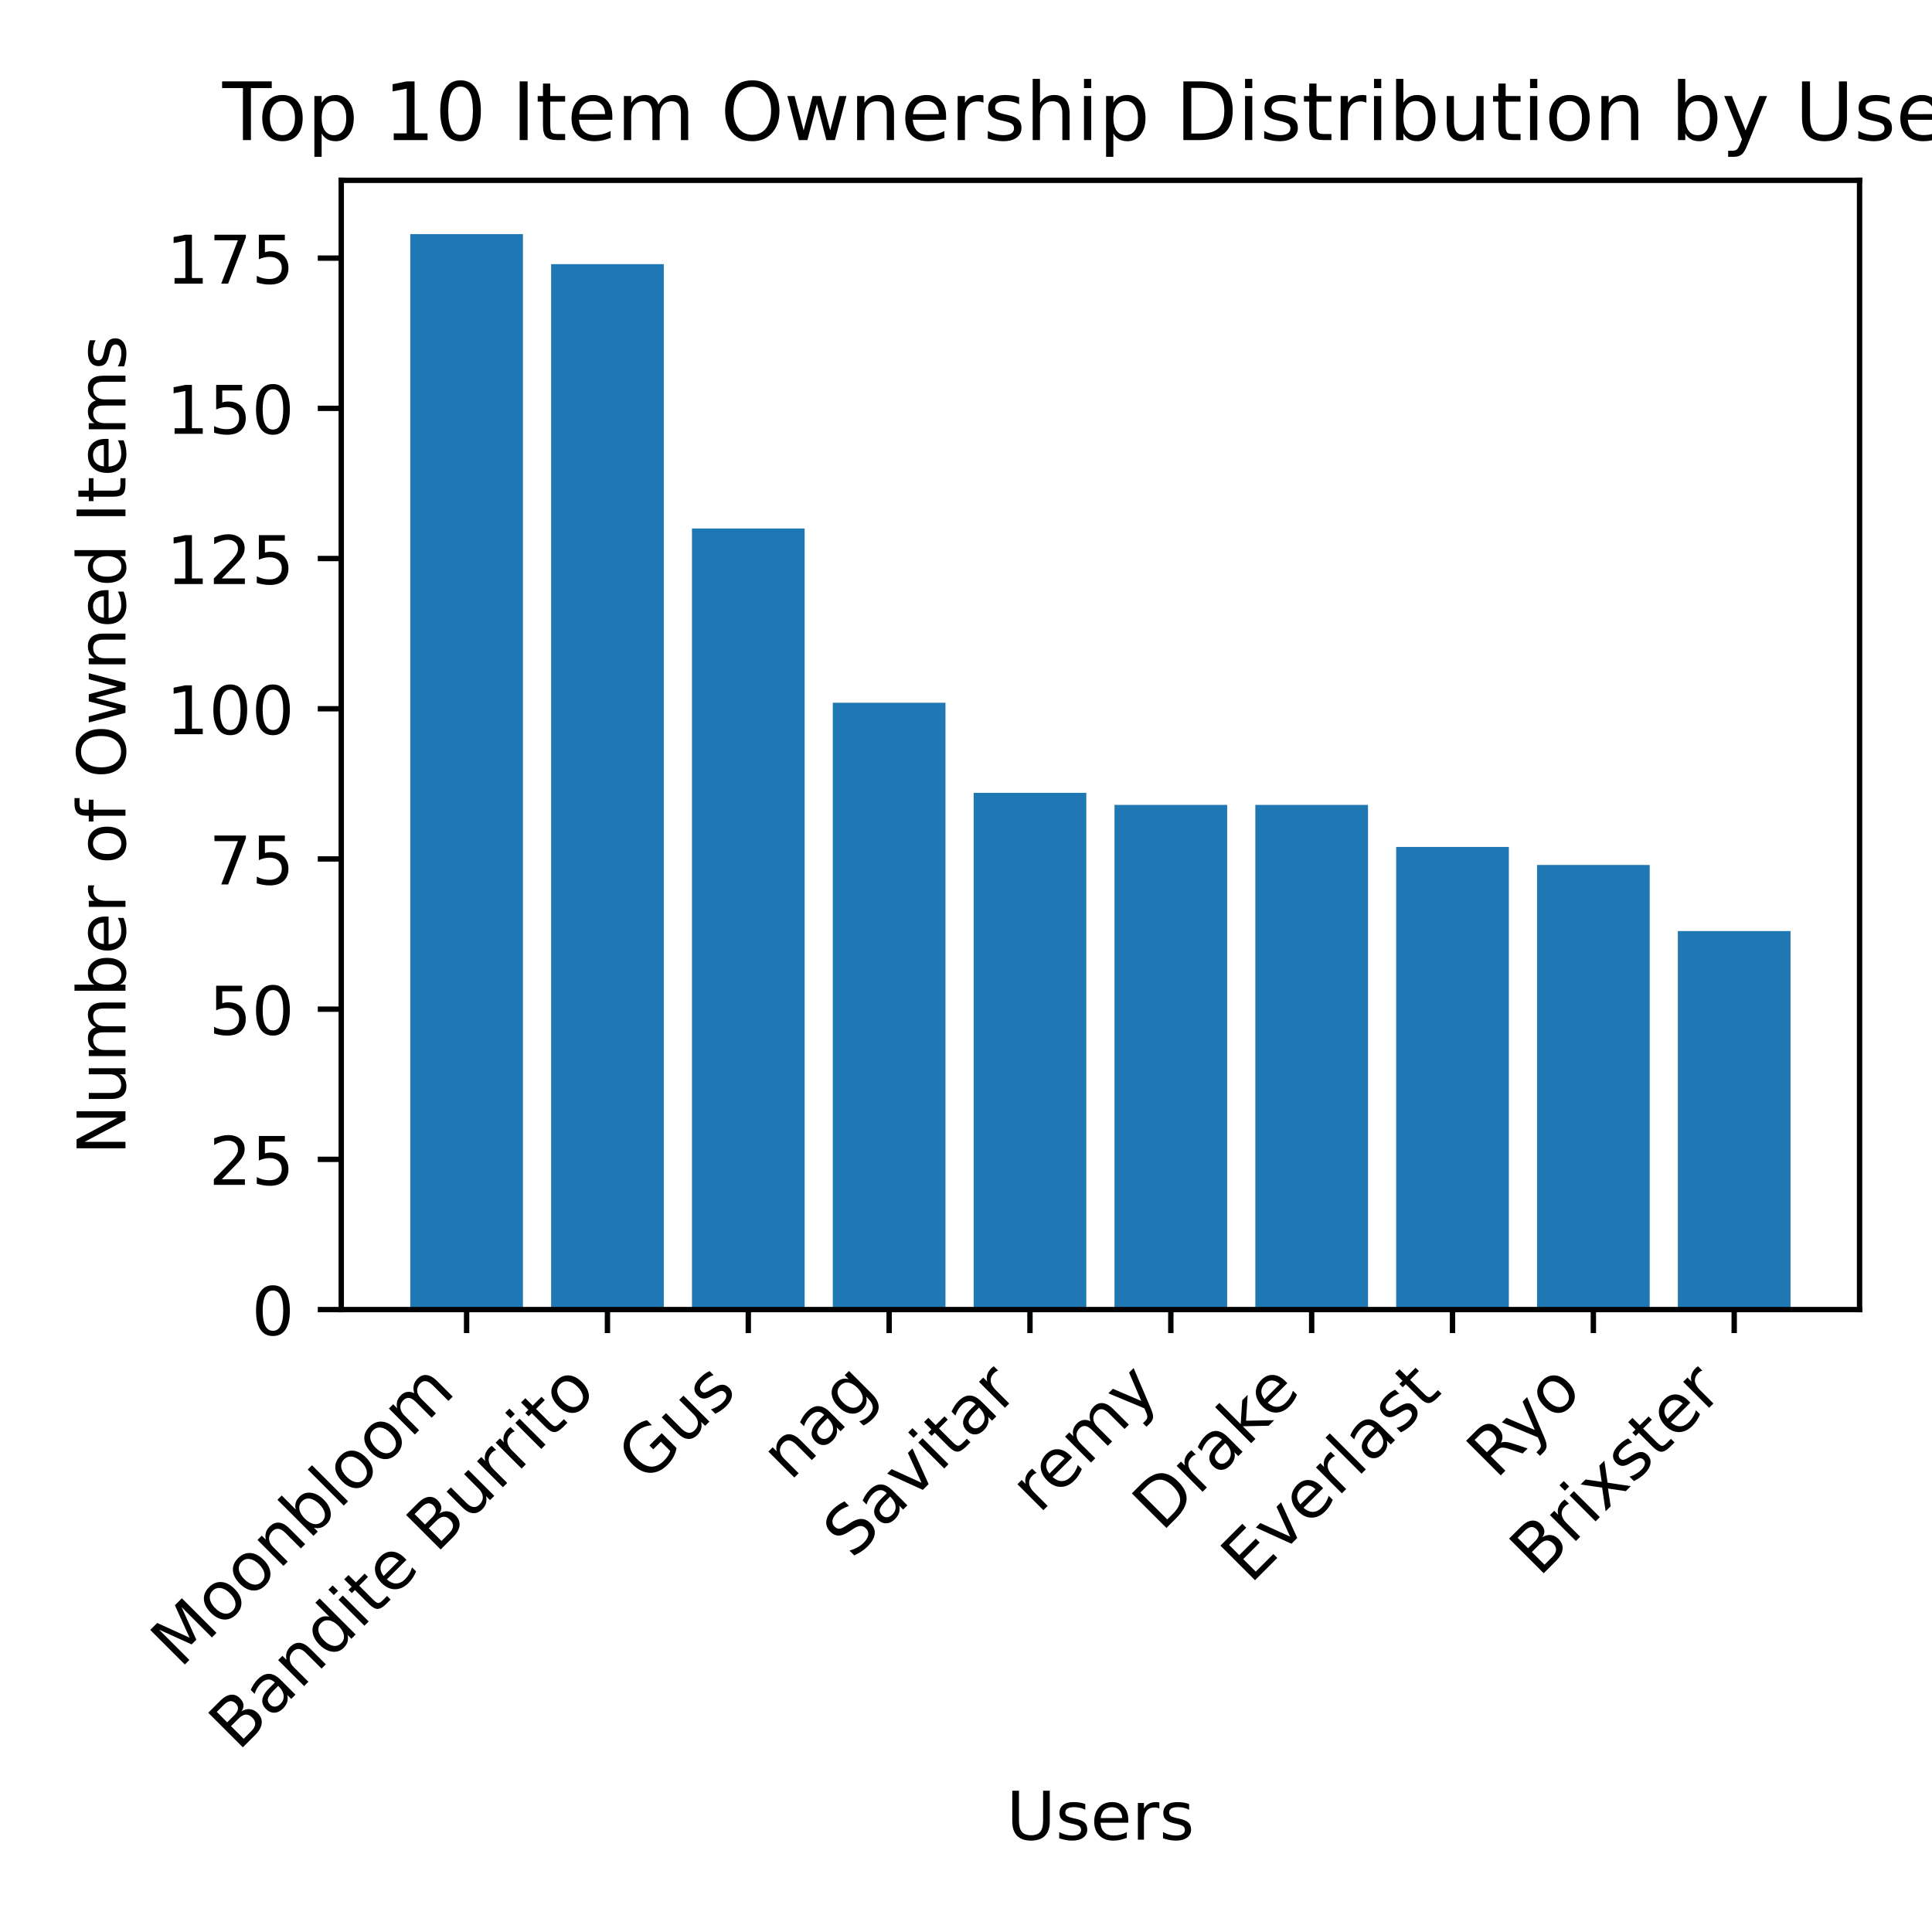
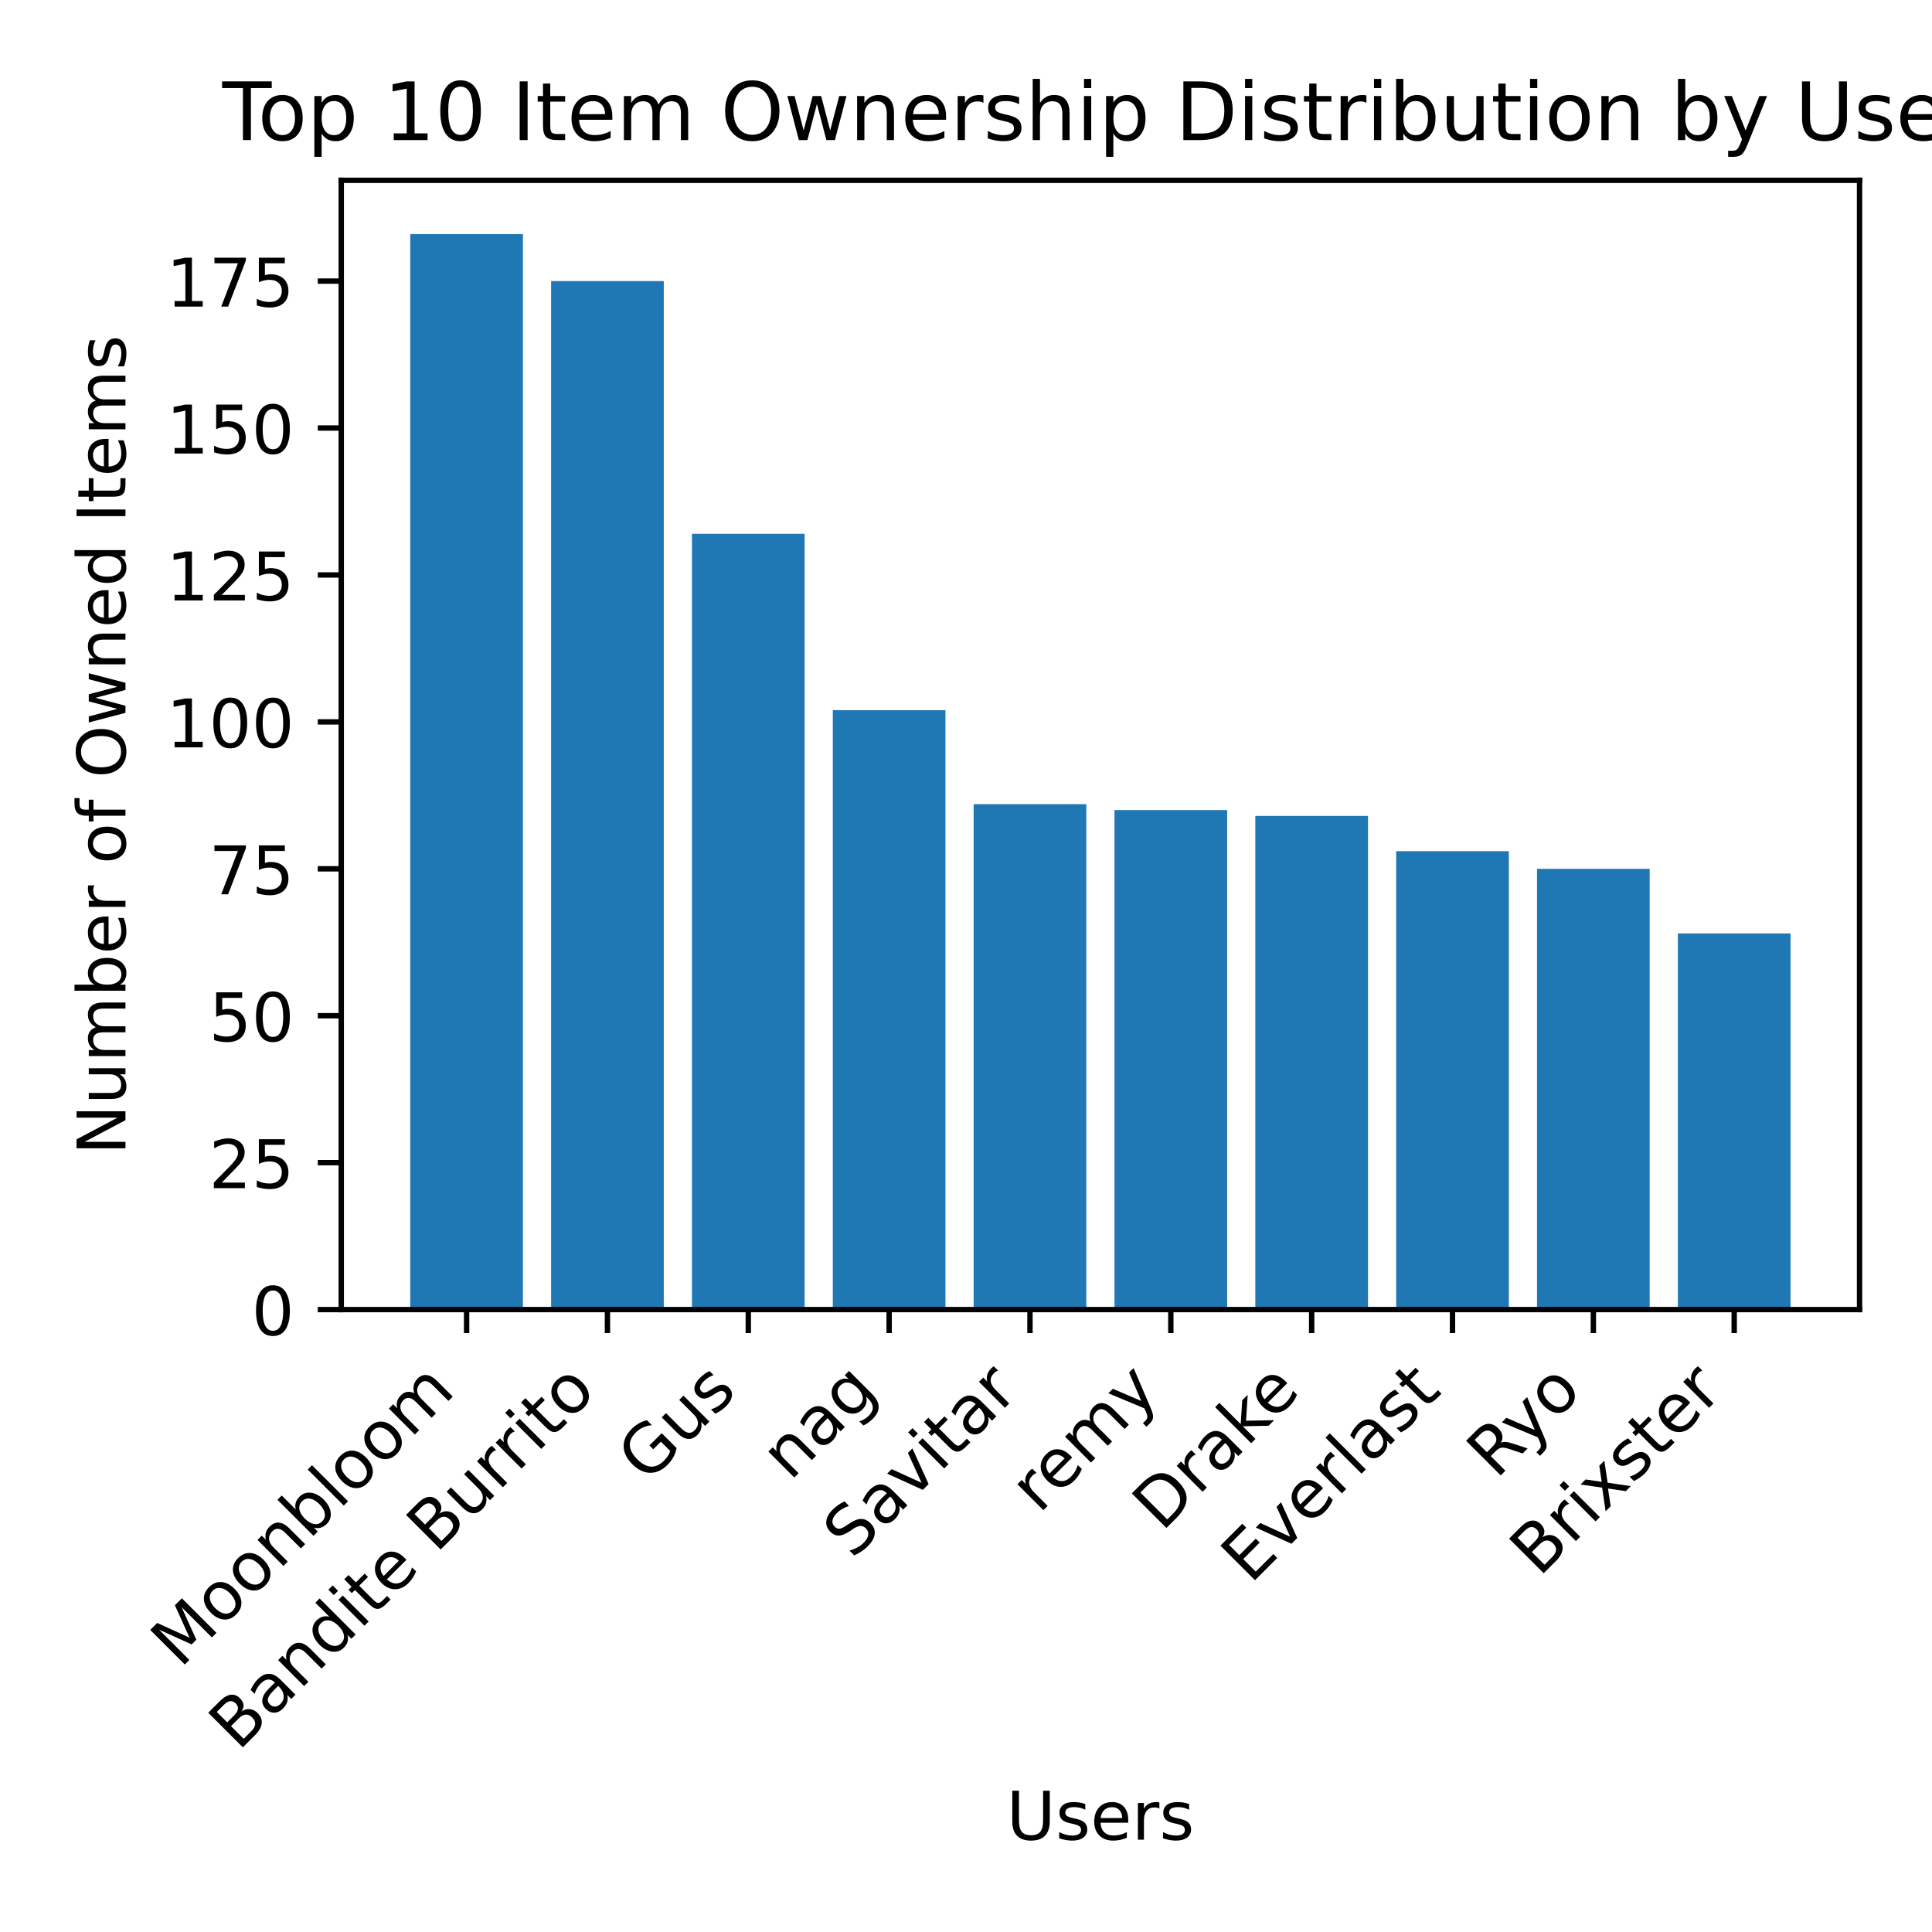
<svg xmlns="http://www.w3.org/2000/svg" xmlns:xlink="http://www.w3.org/1999/xlink" width="288pt" height="288pt" viewBox="0 0 288 288" version="1.1">
  <defs>
    <style type="text/css">*{stroke-linejoin: round; stroke-linecap: butt}</style>
  </defs>
  <g id="figure_1">
    <g id="patch_1">
      <path d="M 0 288  L 288 288  L 288 0  L 0 0  z " style="fill: #ffffff" />
    </g>
    <g id="axes_1">
      <g id="patch_2">
        <path d="M 50.87 195.217  L 277.2 195.217  L 277.2 26.88  L 50.87 26.88  z " style="fill: #ffffff" />
      </g>
      <g id="patch_3">
-         <path d="M 61.158 195.217  L 77.954 195.217  L 77.954 34.896  L 61.158 34.896  z " clip-path="url(#p0eea51f7c4)" style="fill: #1f77b4" />
+         <path d="M 61.158 195.217  L 77.954 195.217  L 77.954 34.896  L 61.158 34.896  z " clip-path="url(#p1ac9e62dc0)" style="fill: #1f77b4" />
      </g>
      <g id="patch_4">
-         <path d="M 82.153 195.217  L 98.949 195.217  L 98.949 39.374  L 82.153 39.374  z " clip-path="url(#p0eea51f7c4)" style="fill: #1f77b4" />
+         <path d="M 82.153 195.217  L 98.949 195.217  L 98.949 41.905  L 82.153 41.905  z " clip-path="url(#p1ac9e62dc0)" style="fill: #1f77b4" />
      </g>
      <g id="patch_5">
-         <path d="M 103.148 195.217  L 119.945 195.217  L 119.945 78.783  L 103.148 78.783  z " clip-path="url(#p0eea51f7c4)" style="fill: #1f77b4" />
+         <path d="M 103.148 195.217  L 119.945 195.217  L 119.945 79.576  L 103.148 79.576  z " clip-path="url(#p1ac9e62dc0)" style="fill: #1f77b4" />
      </g>
      <g id="patch_6">
-         <path d="M 124.144 195.217  L 140.94 195.217  L 140.94 104.757  L 124.144 104.757  z " clip-path="url(#p0eea51f7c4)" style="fill: #1f77b4" />
+         <path d="M 124.144 195.217  L 140.94 195.217  L 140.94 105.858  L 124.144 105.858  z " clip-path="url(#p1ac9e62dc0)" style="fill: #1f77b4" />
      </g>
      <g id="patch_7">
-         <path d="M 145.139 195.217  L 161.935 195.217  L 161.935 118.191  L 145.139 118.191  z " clip-path="url(#p0eea51f7c4)" style="fill: #1f77b4" />
+         <path d="M 145.139 195.217  L 161.935 195.217  L 161.935 119.875  L 145.139 119.875  z " clip-path="url(#p1ac9e62dc0)" style="fill: #1f77b4" />
      </g>
      <g id="patch_8">
-         <path d="M 166.135 195.217  L 182.931 195.217  L 182.931 119.983  L 166.135 119.983  z " clip-path="url(#p0eea51f7c4)" style="fill: #1f77b4" />
+         <path d="M 166.135 195.217  L 182.931 195.217  L 182.931 120.751  L 166.135 120.751  z " clip-path="url(#p1ac9e62dc0)" style="fill: #1f77b4" />
      </g>
      <g id="patch_9">
-         <path d="M 187.13 195.217  L 203.926 195.217  L 203.926 119.983  L 187.13 119.983  z " clip-path="url(#p0eea51f7c4)" style="fill: #1f77b4" />
+         <path d="M 187.13 195.217  L 203.926 195.217  L 203.926 121.627  L 187.13 121.627  z " clip-path="url(#p1ac9e62dc0)" style="fill: #1f77b4" />
      </g>
      <g id="patch_10">
-         <path d="M 208.125 195.217  L 224.922 195.217  L 224.922 126.252  L 208.125 126.252  z " clip-path="url(#p0eea51f7c4)" style="fill: #1f77b4" />
+         <path d="M 208.125 195.217  L 224.922 195.217  L 224.922 126.883  L 208.125 126.883  z " clip-path="url(#p1ac9e62dc0)" style="fill: #1f77b4" />
      </g>
      <g id="patch_11">
-         <path d="M 229.121 195.217  L 245.917 195.217  L 245.917 128.939  L 229.121 128.939  z " clip-path="url(#p0eea51f7c4)" style="fill: #1f77b4" />
+         <path d="M 229.121 195.217  L 245.917 195.217  L 245.917 129.512  L 229.121 129.512  z " clip-path="url(#p1ac9e62dc0)" style="fill: #1f77b4" />
      </g>
      <g id="patch_12">
-         <path d="M 250.116 195.217  L 266.912 195.217  L 266.912 138.791  L 250.116 138.791  z " clip-path="url(#p0eea51f7c4)" style="fill: #1f77b4" />
+         <path d="M 250.116 195.217  L 266.912 195.217  L 266.912 139.148  L 250.116 139.148  z " clip-path="url(#p1ac9e62dc0)" style="fill: #1f77b4" />
      </g>
      <g id="matplotlib.axis_1">
        <g id="xtick_1">
          <g id="line2d_1">
            <defs>
-               <path id="md37a7c2762" d="M 0 0  L 0 3.5  " style="stroke: #000000; stroke-width: 0.8" />
+               <path id="mde5d145811" d="M 0 0  L 0 3.5  " style="stroke: #000000; stroke-width: 0.8" />
            </defs>
            <g>
-               <use xlink:href="#md37a7c2762" x="69.556" y="195.217" style="stroke: #000000; stroke-width: 0.8" />
+               <use xlink:href="#mde5d145811" x="69.556" y="195.217" style="stroke: #000000; stroke-width: 0.8" />
            </g>
          </g>
          <g id="text_1">
            <g transform="translate(26.85546 248.8196) rotate(-45) scale(0.1 -0.1)">
              <defs>
                <path id="DejaVuSans-4d" d="M 628 4666  L 1569 4666  L 2759 1491  L 3956 4666  L 4897 4666  L 4897 0  L 4281 0  L 4281 4097  L 3078 897  L 2444 897  L 1241 4097  L 1241 0  L 628 0  L 628 4666  z " transform="scale(0.015625)" />
                <path id="DejaVuSans-6f" d="M 1959 3097  Q 1497 3097 1228 2736  Q 959 2375 959 1747  Q 959 1119 1226 758  Q 1494 397 1959 397  Q 2419 397 2687 759  Q 2956 1122 2956 1747  Q 2956 2369 2687 2733  Q 2419 3097 1959 3097  z M 1959 3584  Q 2709 3584 3137 3096  Q 3566 2609 3566 1747  Q 3566 888 3137 398  Q 2709 -91 1959 -91  Q 1206 -91 779 398  Q 353 888 353 1747  Q 353 2609 779 3096  Q 1206 3584 1959 3584  z " transform="scale(0.015625)" />
                <path id="DejaVuSans-6e" d="M 3513 2113  L 3513 0  L 2938 0  L 2938 2094  Q 2938 2591 2744 2837  Q 2550 3084 2163 3084  Q 1697 3084 1428 2787  Q 1159 2491 1159 1978  L 1159 0  L 581 0  L 581 3500  L 1159 3500  L 1159 2956  Q 1366 3272 1645 3428  Q 1925 3584 2291 3584  Q 2894 3584 3203 3211  Q 3513 2838 3513 2113  z " transform="scale(0.015625)" />
                <path id="DejaVuSans-62" d="M 3116 1747  Q 3116 2381 2855 2742  Q 2594 3103 2138 3103  Q 1681 3103 1420 2742  Q 1159 2381 1159 1747  Q 1159 1113 1420 752  Q 1681 391 2138 391  Q 2594 391 2855 752  Q 3116 1113 3116 1747  z M 1159 2969  Q 1341 3281 1617 3432  Q 1894 3584 2278 3584  Q 2916 3584 3314 3078  Q 3713 2572 3713 1747  Q 3713 922 3314 415  Q 2916 -91 2278 -91  Q 1894 -91 1617 61  Q 1341 213 1159 525  L 1159 0  L 581 0  L 581 4863  L 1159 4863  L 1159 2969  z " transform="scale(0.015625)" />
                <path id="DejaVuSans-6c" d="M 603 4863  L 1178 4863  L 1178 0  L 603 0  L 603 4863  z " transform="scale(0.015625)" />
                <path id="DejaVuSans-6d" d="M 3328 2828  Q 3544 3216 3844 3400  Q 4144 3584 4550 3584  Q 5097 3584 5394 3201  Q 5691 2819 5691 2113  L 5691 0  L 5113 0  L 5113 2094  Q 5113 2597 4934 2840  Q 4756 3084 4391 3084  Q 3944 3084 3684 2787  Q 3425 2491 3425 1978  L 3425 0  L 2847 0  L 2847 2094  Q 2847 2600 2669 2842  Q 2491 3084 2119 3084  Q 1678 3084 1418 2786  Q 1159 2488 1159 1978  L 1159 0  L 581 0  L 581 3500  L 1159 3500  L 1159 2956  Q 1356 3278 1631 3431  Q 1906 3584 2284 3584  Q 2666 3584 2933 3390  Q 3200 3197 3328 2828  z " transform="scale(0.015625)" />
              </defs>
              <use xlink:href="#DejaVuSans-4d" />
              <use xlink:href="#DejaVuSans-6f" x="86.279" />
              <use xlink:href="#DejaVuSans-6f" x="147.461" />
              <use xlink:href="#DejaVuSans-6e" x="208.643" />
              <use xlink:href="#DejaVuSans-62" x="272.021" />
              <use xlink:href="#DejaVuSans-6c" x="335.498" />
              <use xlink:href="#DejaVuSans-6f" x="363.281" />
              <use xlink:href="#DejaVuSans-6f" x="424.463" />
              <use xlink:href="#DejaVuSans-6d" x="485.645" />
            </g>
          </g>
        </g>
        <g id="xtick_2">
          <g id="line2d_2">
            <g>
-               <use xlink:href="#md37a7c2762" x="90.551" y="195.217" style="stroke: #000000; stroke-width: 0.8" />
+               <use xlink:href="#mde5d145811" x="90.551" y="195.217" style="stroke: #000000; stroke-width: 0.8" />
            </g>
          </g>
          <g id="text_2">
            <g transform="translate(35.50518 261.1653) rotate(-45) scale(0.1 -0.1)">
              <defs>
                <path id="DejaVuSans-42" d="M 1259 2228  L 1259 519  L 2272 519  Q 2781 519 3026 730  Q 3272 941 3272 1375  Q 3272 1813 3026 2020  Q 2781 2228 2272 2228  L 1259 2228  z M 1259 4147  L 1259 2741  L 2194 2741  Q 2656 2741 2882 2914  Q 3109 3088 3109 3444  Q 3109 3797 2882 3972  Q 2656 4147 2194 4147  L 1259 4147  z M 628 4666  L 2241 4666  Q 2963 4666 3353 4366  Q 3744 4066 3744 3513  Q 3744 3084 3544 2831  Q 3344 2578 2956 2516  Q 3422 2416 3680 2098  Q 3938 1781 3938 1306  Q 3938 681 3513 340  Q 3088 0 2303 0  L 628 0  L 628 4666  z " transform="scale(0.015625)" />
                <path id="DejaVuSans-61" d="M 2194 1759  Q 1497 1759 1228 1600  Q 959 1441 959 1056  Q 959 750 1161 570  Q 1363 391 1709 391  Q 2188 391 2477 730  Q 2766 1069 2766 1631  L 2766 1759  L 2194 1759  z M 3341 1997  L 3341 0  L 2766 0  L 2766 531  Q 2569 213 2275 61  Q 1981 -91 1556 -91  Q 1019 -91 701 211  Q 384 513 384 1019  Q 384 1609 779 1909  Q 1175 2209 1959 2209  L 2766 2209  L 2766 2266  Q 2766 2663 2505 2880  Q 2244 3097 1772 3097  Q 1472 3097 1187 3025  Q 903 2953 641 2809  L 641 3341  Q 956 3463 1253 3523  Q 1550 3584 1831 3584  Q 2591 3584 2966 3190  Q 3341 2797 3341 1997  z " transform="scale(0.015625)" />
                <path id="DejaVuSans-64" d="M 2906 2969  L 2906 4863  L 3481 4863  L 3481 0  L 2906 0  L 2906 525  Q 2725 213 2448 61  Q 2172 -91 1784 -91  Q 1150 -91 751 415  Q 353 922 353 1747  Q 353 2572 751 3078  Q 1150 3584 1784 3584  Q 2172 3584 2448 3432  Q 2725 3281 2906 2969  z M 947 1747  Q 947 1113 1208 752  Q 1469 391 1925 391  Q 2381 391 2643 752  Q 2906 1113 2906 1747  Q 2906 2381 2643 2742  Q 2381 3103 1925 3103  Q 1469 3103 1208 2742  Q 947 2381 947 1747  z " transform="scale(0.015625)" />
                <path id="DejaVuSans-69" d="M 603 3500  L 1178 3500  L 1178 0  L 603 0  L 603 3500  z M 603 4863  L 1178 4863  L 1178 4134  L 603 4134  L 603 4863  z " transform="scale(0.015625)" />
                <path id="DejaVuSans-74" d="M 1172 4494  L 1172 3500  L 2356 3500  L 2356 3053  L 1172 3053  L 1172 1153  Q 1172 725 1289 603  Q 1406 481 1766 481  L 2356 481  L 2356 0  L 1766 0  Q 1100 0 847 248  Q 594 497 594 1153  L 594 3053  L 172 3053  L 172 3500  L 594 3500  L 594 4494  L 1172 4494  z " transform="scale(0.015625)" />
                <path id="DejaVuSans-65" d="M 3597 1894  L 3597 1613  L 953 1613  Q 991 1019 1311 708  Q 1631 397 2203 397  Q 2534 397 2845 478  Q 3156 559 3463 722  L 3463 178  Q 3153 47 2828 -22  Q 2503 -91 2169 -91  Q 1331 -91 842 396  Q 353 884 353 1716  Q 353 2575 817 3079  Q 1281 3584 2069 3584  Q 2775 3584 3186 3129  Q 3597 2675 3597 1894  z M 3022 2063  Q 3016 2534 2758 2815  Q 2500 3097 2075 3097  Q 1594 3097 1305 2825  Q 1016 2553 972 2059  L 3022 2063  z " transform="scale(0.015625)" />
                <path id="DejaVuSans-20" transform="scale(0.015625)" />
                <path id="DejaVuSans-75" d="M 544 1381  L 544 3500  L 1119 3500  L 1119 1403  Q 1119 906 1312 657  Q 1506 409 1894 409  Q 2359 409 2629 706  Q 2900 1003 2900 1516  L 2900 3500  L 3475 3500  L 3475 0  L 2900 0  L 2900 538  Q 2691 219 2414 64  Q 2138 -91 1772 -91  Q 1169 -91 856 284  Q 544 659 544 1381  z M 1991 3584  L 1991 3584  z " transform="scale(0.015625)" />
                <path id="DejaVuSans-72" d="M 2631 2963  Q 2534 3019 2420 3045  Q 2306 3072 2169 3072  Q 1681 3072 1420 2755  Q 1159 2438 1159 1844  L 1159 0  L 581 0  L 581 3500  L 1159 3500  L 1159 2956  Q 1341 3275 1631 3429  Q 1922 3584 2338 3584  Q 2397 3584 2469 3576  Q 2541 3569 2628 3553  L 2631 2963  z " transform="scale(0.015625)" />
              </defs>
              <use xlink:href="#DejaVuSans-42" />
              <use xlink:href="#DejaVuSans-61" x="68.604" />
              <use xlink:href="#DejaVuSans-6e" x="129.883" />
              <use xlink:href="#DejaVuSans-64" x="193.262" />
              <use xlink:href="#DejaVuSans-69" x="256.738" />
              <use xlink:href="#DejaVuSans-74" x="284.521" />
              <use xlink:href="#DejaVuSans-65" x="323.73" />
              <use xlink:href="#DejaVuSans-20" x="385.254" />
              <use xlink:href="#DejaVuSans-42" x="417.041" />
              <use xlink:href="#DejaVuSans-75" x="485.645" />
              <use xlink:href="#DejaVuSans-72" x="549.023" />
              <use xlink:href="#DejaVuSans-72" x="588.387" />
              <use xlink:href="#DejaVuSans-69" x="629.5" />
              <use xlink:href="#DejaVuSans-74" x="657.283" />
              <use xlink:href="#DejaVuSans-6f" x="696.492" />
            </g>
          </g>
        </g>
        <g id="xtick_3">
          <g id="line2d_3">
            <g>
-               <use xlink:href="#md37a7c2762" x="111.547" y="195.217" style="stroke: #000000; stroke-width: 0.8" />
+               <use xlink:href="#mde5d145811" x="111.547" y="195.217" style="stroke: #000000; stroke-width: 0.8" />
            </g>
          </g>
          <g id="text_3">
            <g transform="translate(96.43219 221.2336) rotate(-45) scale(0.1 -0.1)">
              <defs>
                <path id="DejaVuSans-47" d="M 3809 666  L 3809 1919  L 2778 1919  L 2778 2438  L 4434 2438  L 4434 434  Q 4069 175 3628 42  Q 3188 -91 2688 -91  Q 1594 -91 976 548  Q 359 1188 359 2328  Q 359 3472 976 4111  Q 1594 4750 2688 4750  Q 3144 4750 3555 4637  Q 3966 4525 4313 4306  L 4313 3634  Q 3963 3931 3569 4081  Q 3175 4231 2741 4231  Q 1884 4231 1454 3753  Q 1025 3275 1025 2328  Q 1025 1384 1454 906  Q 1884 428 2741 428  Q 3075 428 3337 486  Q 3600 544 3809 666  z " transform="scale(0.015625)" />
                <path id="DejaVuSans-73" d="M 2834 3397  L 2834 2853  Q 2591 2978 2328 3040  Q 2066 3103 1784 3103  Q 1356 3103 1142 2972  Q 928 2841 928 2578  Q 928 2378 1081 2264  Q 1234 2150 1697 2047  L 1894 2003  Q 2506 1872 2764 1633  Q 3022 1394 3022 966  Q 3022 478 2636 193  Q 2250 -91 1575 -91  Q 1294 -91 989 -36  Q 684 19 347 128  L 347 722  Q 666 556 975 473  Q 1284 391 1588 391  Q 1994 391 2212 530  Q 2431 669 2431 922  Q 2431 1156 2273 1281  Q 2116 1406 1581 1522  L 1381 1569  Q 847 1681 609 1914  Q 372 2147 372 2553  Q 372 3047 722 3315  Q 1072 3584 1716 3584  Q 2034 3584 2315 3537  Q 2597 3491 2834 3397  z " transform="scale(0.015625)" />
              </defs>
              <use xlink:href="#DejaVuSans-47" />
              <use xlink:href="#DejaVuSans-75" x="77.49" />
              <use xlink:href="#DejaVuSans-73" x="140.869" />
            </g>
          </g>
        </g>
        <g id="xtick_4">
          <g id="line2d_4">
            <g>
-               <use xlink:href="#md37a7c2762" x="132.542" y="195.217" style="stroke: #000000; stroke-width: 0.8" />
+               <use xlink:href="#mde5d145811" x="132.542" y="195.217" style="stroke: #000000; stroke-width: 0.8" />
            </g>
          </g>
          <g id="text_4">
            <g transform="translate(117.7678 220.8934) rotate(-45) scale(0.1 -0.1)">
              <defs>
                <path id="DejaVuSans-67" d="M 2906 1791  Q 2906 2416 2648 2759  Q 2391 3103 1925 3103  Q 1463 3103 1205 2759  Q 947 2416 947 1791  Q 947 1169 1205 825  Q 1463 481 1925 481  Q 2391 481 2648 825  Q 2906 1169 2906 1791  z M 3481 434  Q 3481 -459 3084 -895  Q 2688 -1331 1869 -1331  Q 1566 -1331 1297 -1286  Q 1028 -1241 775 -1147  L 775 -588  Q 1028 -725 1275 -790  Q 1522 -856 1778 -856  Q 2344 -856 2625 -561  Q 2906 -266 2906 331  L 2906 616  Q 2728 306 2450 153  Q 2172 0 1784 0  Q 1141 0 747 490  Q 353 981 353 1791  Q 353 2603 747 3093  Q 1141 3584 1784 3584  Q 2172 3584 2450 3431  Q 2728 3278 2906 2969  L 2906 3500  L 3481 3500  L 3481 434  z " transform="scale(0.015625)" />
              </defs>
              <use xlink:href="#DejaVuSans-6e" />
              <use xlink:href="#DejaVuSans-61" x="63.379" />
              <use xlink:href="#DejaVuSans-67" x="124.658" />
            </g>
          </g>
        </g>
        <g id="xtick_5">
          <g id="line2d_5">
            <g>
-               <use xlink:href="#md37a7c2762" x="153.537" y="195.217" style="stroke: #000000; stroke-width: 0.8" />
+               <use xlink:href="#mde5d145811" x="153.537" y="195.217" style="stroke: #000000; stroke-width: 0.8" />
            </g>
          </g>
          <g id="text_5">
            <g transform="translate(127.0827 232.5739) rotate(-45) scale(0.1 -0.1)">
              <defs>
                <path id="DejaVuSans-53" d="M 3425 4513  L 3425 3897  Q 3066 4069 2747 4153  Q 2428 4238 2131 4238  Q 1616 4238 1336 4038  Q 1056 3838 1056 3469  Q 1056 3159 1242 3001  Q 1428 2844 1947 2747  L 2328 2669  Q 3034 2534 3370 2195  Q 3706 1856 3706 1288  Q 3706 609 3251 259  Q 2797 -91 1919 -91  Q 1588 -91 1214 -16  Q 841 59 441 206  L 441 856  Q 825 641 1194 531  Q 1563 422 1919 422  Q 2459 422 2753 634  Q 3047 847 3047 1241  Q 3047 1584 2836 1778  Q 2625 1972 2144 2069  L 1759 2144  Q 1053 2284 737 2584  Q 422 2884 422 3419  Q 422 4038 858 4394  Q 1294 4750 2059 4750  Q 2388 4750 2728 4690  Q 3069 4631 3425 4513  z " transform="scale(0.015625)" />
                <path id="DejaVuSans-76" d="M 191 3500  L 800 3500  L 1894 563  L 2988 3500  L 3597 3500  L 2284 0  L 1503 0  L 191 3500  z " transform="scale(0.015625)" />
              </defs>
              <use xlink:href="#DejaVuSans-53" />
              <use xlink:href="#DejaVuSans-61" x="63.477" />
              <use xlink:href="#DejaVuSans-76" x="124.756" />
              <use xlink:href="#DejaVuSans-69" x="183.936" />
              <use xlink:href="#DejaVuSans-74" x="211.719" />
              <use xlink:href="#DejaVuSans-61" x="250.928" />
              <use xlink:href="#DejaVuSans-72" x="312.207" />
            </g>
          </g>
        </g>
        <g id="xtick_6">
          <g id="line2d_6">
            <g>
-               <use xlink:href="#md37a7c2762" x="174.533" y="195.217" style="stroke: #000000; stroke-width: 0.8" />
+               <use xlink:href="#mde5d145811" x="174.533" y="195.217" style="stroke: #000000; stroke-width: 0.8" />
            </g>
          </g>
          <g id="text_6">
            <g transform="translate(154.8906 225.7613) rotate(-45) scale(0.1 -0.1)">
              <defs>
                <path id="DejaVuSans-79" d="M 2059 -325  Q 1816 -950 1584 -1140  Q 1353 -1331 966 -1331  L 506 -1331  L 506 -850  L 844 -850  Q 1081 -850 1212 -737  Q 1344 -625 1503 -206  L 1606 56  L 191 3500  L 800 3500  L 1894 763  L 2988 3500  L 3597 3500  L 2059 -325  z " transform="scale(0.015625)" />
              </defs>
              <use xlink:href="#DejaVuSans-72" />
              <use xlink:href="#DejaVuSans-65" x="38.863" />
              <use xlink:href="#DejaVuSans-6d" x="100.387" />
              <use xlink:href="#DejaVuSans-79" x="197.799" />
            </g>
          </g>
        </g>
        <g id="xtick_7">
          <g id="line2d_7">
            <g>
-               <use xlink:href="#md37a7c2762" x="195.528" y="195.217" style="stroke: #000000; stroke-width: 0.8" />
+               <use xlink:href="#mde5d145811" x="195.528" y="195.217" style="stroke: #000000; stroke-width: 0.8" />
            </g>
          </g>
          <g id="text_7">
            <g transform="translate(173.1835 228.4638) rotate(-45) scale(0.1 -0.1)">
              <defs>
                <path id="DejaVuSans-44" d="M 1259 4147  L 1259 519  L 2022 519  Q 2988 519 3436 956  Q 3884 1394 3884 2338  Q 3884 3275 3436 3711  Q 2988 4147 2022 4147  L 1259 4147  z M 628 4666  L 1925 4666  Q 3281 4666 3915 4102  Q 4550 3538 4550 2338  Q 4550 1131 3912 565  Q 3275 0 1925 0  L 628 0  L 628 4666  z " transform="scale(0.015625)" />
                <path id="DejaVuSans-6b" d="M 581 4863  L 1159 4863  L 1159 1991  L 2875 3500  L 3609 3500  L 1753 1863  L 3688 0  L 2938 0  L 1159 1709  L 1159 0  L 581 0  L 581 4863  z " transform="scale(0.015625)" />
              </defs>
              <use xlink:href="#DejaVuSans-44" />
              <use xlink:href="#DejaVuSans-72" x="77.002" />
              <use xlink:href="#DejaVuSans-61" x="118.115" />
              <use xlink:href="#DejaVuSans-6b" x="179.395" />
              <use xlink:href="#DejaVuSans-65" x="233.68" />
            </g>
          </g>
        </g>
        <g id="xtick_8">
          <g id="line2d_8">
            <g>
-               <use xlink:href="#md37a7c2762" x="216.523" y="195.217" style="stroke: #000000; stroke-width: 0.8" />
+               <use xlink:href="#mde5d145811" x="216.523" y="195.217" style="stroke: #000000; stroke-width: 0.8" />
            </g>
          </g>
          <g id="text_8">
            <g transform="translate(186.3885 236.2541) rotate(-45) scale(0.1 -0.1)">
              <defs>
                <path id="DejaVuSans-45" d="M 628 4666  L 3578 4666  L 3578 4134  L 1259 4134  L 1259 2753  L 3481 2753  L 3481 2222  L 1259 2222  L 1259 531  L 3634 531  L 3634 0  L 628 0  L 628 4666  z " transform="scale(0.015625)" />
              </defs>
              <use xlink:href="#DejaVuSans-45" />
              <use xlink:href="#DejaVuSans-76" x="63.184" />
              <use xlink:href="#DejaVuSans-65" x="122.363" />
              <use xlink:href="#DejaVuSans-72" x="183.887" />
              <use xlink:href="#DejaVuSans-6c" x="225" />
              <use xlink:href="#DejaVuSans-61" x="252.783" />
              <use xlink:href="#DejaVuSans-73" x="314.062" />
              <use xlink:href="#DejaVuSans-74" x="366.162" />
            </g>
          </g>
        </g>
        <g id="xtick_9">
          <g id="line2d_9">
            <g>
-               <use xlink:href="#md37a7c2762" x="237.519" y="195.217" style="stroke: #000000; stroke-width: 0.8" />
+               <use xlink:href="#mde5d145811" x="237.519" y="195.217" style="stroke: #000000; stroke-width: 0.8" />
            </g>
          </g>
          <g id="text_9">
            <g transform="translate(223.012 220.626) rotate(-45) scale(0.1 -0.1)">
              <defs>
                <path id="DejaVuSans-52" d="M 2841 2188  Q 3044 2119 3236 1894  Q 3428 1669 3622 1275  L 4263 0  L 3584 0  L 2988 1197  Q 2756 1666 2539 1819  Q 2322 1972 1947 1972  L 1259 1972  L 1259 0  L 628 0  L 628 4666  L 2053 4666  Q 2853 4666 3247 4331  Q 3641 3997 3641 3322  Q 3641 2881 3436 2590  Q 3231 2300 2841 2188  z M 1259 4147  L 1259 2491  L 2053 2491  Q 2509 2491 2742 2702  Q 2975 2913 2975 3322  Q 2975 3731 2742 3939  Q 2509 4147 2053 4147  L 1259 4147  z " transform="scale(0.015625)" />
              </defs>
              <use xlink:href="#DejaVuSans-52" />
              <use xlink:href="#DejaVuSans-79" x="63.982" />
              <use xlink:href="#DejaVuSans-6f" x="123.162" />
            </g>
          </g>
        </g>
        <g id="xtick_10">
          <g id="line2d_10">
            <g>
-               <use xlink:href="#md37a7c2762" x="258.514" y="195.217" style="stroke: #000000; stroke-width: 0.8" />
+               <use xlink:href="#mde5d145811" x="258.514" y="195.217" style="stroke: #000000; stroke-width: 0.8" />
            </g>
          </g>
          <g id="text_10">
            <g transform="translate(229.4222 235.2112) rotate(-45) scale(0.1 -0.1)">
              <defs>
                <path id="DejaVuSans-78" d="M 3513 3500  L 2247 1797  L 3578 0  L 2900 0  L 1881 1375  L 863 0  L 184 0  L 1544 1831  L 300 3500  L 978 3500  L 1906 2253  L 2834 3500  L 3513 3500  z " transform="scale(0.015625)" />
              </defs>
              <use xlink:href="#DejaVuSans-42" />
              <use xlink:href="#DejaVuSans-72" x="68.604" />
              <use xlink:href="#DejaVuSans-69" x="109.717" />
              <use xlink:href="#DejaVuSans-78" x="137.5" />
              <use xlink:href="#DejaVuSans-73" x="196.68" />
              <use xlink:href="#DejaVuSans-74" x="248.779" />
              <use xlink:href="#DejaVuSans-65" x="287.988" />
              <use xlink:href="#DejaVuSans-72" x="349.512" />
            </g>
          </g>
        </g>
        <g id="text_11">
          <g transform="translate(150.0342 274.2343) scale(0.1 -0.1)">
            <defs>
              <path id="DejaVuSans-55" d="M 556 4666  L 1191 4666  L 1191 1831  Q 1191 1081 1462 751  Q 1734 422 2344 422  Q 2950 422 3222 751  Q 3494 1081 3494 1831  L 3494 4666  L 4128 4666  L 4128 1753  Q 4128 841 3676 375  Q 3225 -91 2344 -91  Q 1459 -91 1007 375  Q 556 841 556 1753  L 556 4666  z " transform="scale(0.015625)" />
            </defs>
            <use xlink:href="#DejaVuSans-55" />
            <use xlink:href="#DejaVuSans-73" x="73.193" />
            <use xlink:href="#DejaVuSans-65" x="125.293" />
            <use xlink:href="#DejaVuSans-72" x="186.816" />
            <use xlink:href="#DejaVuSans-73" x="227.93" />
          </g>
        </g>
      </g>
      <g id="matplotlib.axis_2">
        <g id="ytick_1">
          <g id="line2d_11">
            <defs>
-               <path id="m7052436a0e" d="M 0 0  L -3.5 0  " style="stroke: #000000; stroke-width: 0.8" />
+               <path id="md94209ffc1" d="M 0 0  L -3.5 0  " style="stroke: #000000; stroke-width: 0.8" />
            </defs>
            <g>
-               <use xlink:href="#m7052436a0e" x="50.87" y="195.217" style="stroke: #000000; stroke-width: 0.8" />
+               <use xlink:href="#md94209ffc1" x="50.87" y="195.217" style="stroke: #000000; stroke-width: 0.8" />
            </g>
          </g>
          <g id="text_12">
            <g transform="translate(37.5075 199.0161) scale(0.1 -0.1)">
              <defs>
                <path id="DejaVuSans-30" d="M 2034 4250  Q 1547 4250 1301 3770  Q 1056 3291 1056 2328  Q 1056 1369 1301 889  Q 1547 409 2034 409  Q 2525 409 2770 889  Q 3016 1369 3016 2328  Q 3016 3291 2770 3770  Q 2525 4250 2034 4250  z M 2034 4750  Q 2819 4750 3233 4129  Q 3647 3509 3647 2328  Q 3647 1150 3233 529  Q 2819 -91 2034 -91  Q 1250 -91 836 529  Q 422 1150 422 2328  Q 422 3509 836 4129  Q 1250 4750 2034 4750  z " transform="scale(0.015625)" />
              </defs>
              <use xlink:href="#DejaVuSans-30" />
            </g>
          </g>
        </g>
        <g id="ytick_2">
          <g id="line2d_12">
            <g>
-               <use xlink:href="#m7052436a0e" x="50.87" y="172.826" style="stroke: #000000; stroke-width: 0.8" />
+               <use xlink:href="#md94209ffc1" x="50.87" y="173.315" style="stroke: #000000; stroke-width: 0.8" />
            </g>
          </g>
          <g id="text_13">
-             <g transform="translate(31.145 176.6249) scale(0.1 -0.1)">
+             <g transform="translate(31.145 177.1144) scale(0.1 -0.1)">
              <defs>
                <path id="DejaVuSans-32" d="M 1228 531  L 3431 531  L 3431 0  L 469 0  L 469 531  Q 828 903 1448 1529  Q 2069 2156 2228 2338  Q 2531 2678 2651 2914  Q 2772 3150 2772 3378  Q 2772 3750 2511 3984  Q 2250 4219 1831 4219  Q 1534 4219 1204 4116  Q 875 4013 500 3803  L 500 4441  Q 881 4594 1212 4672  Q 1544 4750 1819 4750  Q 2544 4750 2975 4387  Q 3406 4025 3406 3419  Q 3406 3131 3298 2873  Q 3191 2616 2906 2266  Q 2828 2175 2409 1742  Q 1991 1309 1228 531  z " transform="scale(0.015625)" />
                <path id="DejaVuSans-35" d="M 691 4666  L 3169 4666  L 3169 4134  L 1269 4134  L 1269 2991  Q 1406 3038 1543 3061  Q 1681 3084 1819 3084  Q 2600 3084 3056 2656  Q 3513 2228 3513 1497  Q 3513 744 3044 326  Q 2575 -91 1722 -91  Q 1428 -91 1123 -41  Q 819 9 494 109  L 494 744  Q 775 591 1075 516  Q 1375 441 1709 441  Q 2250 441 2565 725  Q 2881 1009 2881 1497  Q 2881 1984 2565 2268  Q 2250 2553 1709 2553  Q 1456 2553 1204 2497  Q 953 2441 691 2322  L 691 4666  z " transform="scale(0.015625)" />
              </defs>
              <use xlink:href="#DejaVuSans-32" />
              <use xlink:href="#DejaVuSans-35" x="63.623" />
            </g>
          </g>
        </g>
        <g id="ytick_3">
          <g id="line2d_13">
            <g>
-               <use xlink:href="#m7052436a0e" x="50.87" y="150.435" style="stroke: #000000; stroke-width: 0.8" />
+               <use xlink:href="#md94209ffc1" x="50.87" y="151.413" style="stroke: #000000; stroke-width: 0.8" />
            </g>
          </g>
          <g id="text_14">
-             <g transform="translate(31.145 154.2338) scale(0.1 -0.1)">
+             <g transform="translate(31.145 155.2126) scale(0.1 -0.1)">
              <use xlink:href="#DejaVuSans-35" />
              <use xlink:href="#DejaVuSans-30" x="63.623" />
            </g>
          </g>
        </g>
        <g id="ytick_4">
          <g id="line2d_14">
            <g>
-               <use xlink:href="#m7052436a0e" x="50.87" y="128.043" style="stroke: #000000; stroke-width: 0.8" />
+               <use xlink:href="#md94209ffc1" x="50.87" y="129.512" style="stroke: #000000; stroke-width: 0.8" />
            </g>
          </g>
          <g id="text_15">
-             <g transform="translate(31.145 131.8426) scale(0.1 -0.1)">
+             <g transform="translate(31.145 133.3108) scale(0.1 -0.1)">
              <defs>
                <path id="DejaVuSans-37" d="M 525 4666  L 3525 4666  L 3525 4397  L 1831 0  L 1172 0  L 2766 4134  L 525 4134  L 525 4666  z " transform="scale(0.015625)" />
              </defs>
              <use xlink:href="#DejaVuSans-37" />
              <use xlink:href="#DejaVuSans-35" x="63.623" />
            </g>
          </g>
        </g>
        <g id="ytick_5">
          <g id="line2d_15">
            <g>
-               <use xlink:href="#m7052436a0e" x="50.87" y="105.652" style="stroke: #000000; stroke-width: 0.8" />
+               <use xlink:href="#md94209ffc1" x="50.87" y="107.61" style="stroke: #000000; stroke-width: 0.8" />
            </g>
          </g>
          <g id="text_16">
-             <g transform="translate(24.7825 109.4514) scale(0.1 -0.1)">
+             <g transform="translate(24.7825 111.4091) scale(0.1 -0.1)">
              <defs>
                <path id="DejaVuSans-31" d="M 794 531  L 1825 531  L 1825 4091  L 703 3866  L 703 4441  L 1819 4666  L 2450 4666  L 2450 531  L 3481 531  L 3481 0  L 794 0  L 794 531  z " transform="scale(0.015625)" />
              </defs>
              <use xlink:href="#DejaVuSans-31" />
              <use xlink:href="#DejaVuSans-30" x="63.623" />
              <use xlink:href="#DejaVuSans-30" x="127.246" />
            </g>
          </g>
        </g>
        <g id="ytick_6">
          <g id="line2d_16">
            <g>
-               <use xlink:href="#m7052436a0e" x="50.87" y="83.261" style="stroke: #000000; stroke-width: 0.8" />
+               <use xlink:href="#md94209ffc1" x="50.87" y="85.708" style="stroke: #000000; stroke-width: 0.8" />
            </g>
          </g>
          <g id="text_17">
-             <g transform="translate(24.7825 87.06021) scale(0.1 -0.1)">
+             <g transform="translate(24.7825 89.50733) scale(0.1 -0.1)">
              <use xlink:href="#DejaVuSans-31" />
              <use xlink:href="#DejaVuSans-32" x="63.623" />
              <use xlink:href="#DejaVuSans-35" x="127.246" />
            </g>
          </g>
        </g>
        <g id="ytick_7">
          <g id="line2d_17">
            <g>
-               <use xlink:href="#m7052436a0e" x="50.87" y="60.87" style="stroke: #000000; stroke-width: 0.8" />
+               <use xlink:href="#md94209ffc1" x="50.87" y="63.806" style="stroke: #000000; stroke-width: 0.8" />
            </g>
          </g>
          <g id="text_18">
-             <g transform="translate(24.7825 64.66903) scale(0.1 -0.1)">
+             <g transform="translate(24.7825 67.60558) scale(0.1 -0.1)">
              <use xlink:href="#DejaVuSans-31" />
              <use xlink:href="#DejaVuSans-35" x="63.623" />
              <use xlink:href="#DejaVuSans-30" x="127.246" />
            </g>
          </g>
        </g>
        <g id="ytick_8">
          <g id="line2d_18">
            <g>
-               <use xlink:href="#m7052436a0e" x="50.87" y="38.479" style="stroke: #000000; stroke-width: 0.8" />
+               <use xlink:href="#md94209ffc1" x="50.87" y="41.905" style="stroke: #000000; stroke-width: 0.8" />
            </g>
          </g>
          <g id="text_19">
-             <g transform="translate(24.7825 42.27785) scale(0.1 -0.1)">
+             <g transform="translate(24.7825 45.70382) scale(0.1 -0.1)">
              <use xlink:href="#DejaVuSans-31" />
              <use xlink:href="#DejaVuSans-37" x="63.623" />
              <use xlink:href="#DejaVuSans-35" x="127.246" />
            </g>
          </g>
        </g>
        <g id="text_20">
          <g transform="translate(18.70281 172.1524) rotate(-90) scale(0.1 -0.1)">
            <defs>
              <path id="DejaVuSans-4e" d="M 628 4666  L 1478 4666  L 3547 763  L 3547 4666  L 4159 4666  L 4159 0  L 3309 0  L 1241 3903  L 1241 0  L 628 0  L 628 4666  z " transform="scale(0.015625)" />
              <path id="DejaVuSans-66" d="M 2375 4863  L 2375 4384  L 1825 4384  Q 1516 4384 1395 4259  Q 1275 4134 1275 3809  L 1275 3500  L 2222 3500  L 2222 3053  L 1275 3053  L 1275 0  L 697 0  L 697 3053  L 147 3053  L 147 3500  L 697 3500  L 697 3744  Q 697 4328 969 4595  Q 1241 4863 1831 4863  L 2375 4863  z " transform="scale(0.015625)" />
              <path id="DejaVuSans-4f" d="M 2522 4238  Q 1834 4238 1429 3725  Q 1025 3213 1025 2328  Q 1025 1447 1429 934  Q 1834 422 2522 422  Q 3209 422 3611 934  Q 4013 1447 4013 2328  Q 4013 3213 3611 3725  Q 3209 4238 2522 4238  z M 2522 4750  Q 3503 4750 4090 4092  Q 4678 3434 4678 2328  Q 4678 1225 4090 567  Q 3503 -91 2522 -91  Q 1538 -91 948 565  Q 359 1222 359 2328  Q 359 3434 948 4092  Q 1538 4750 2522 4750  z " transform="scale(0.015625)" />
              <path id="DejaVuSans-77" d="M 269 3500  L 844 3500  L 1563 769  L 2278 3500  L 2956 3500  L 3675 769  L 4391 3500  L 4966 3500  L 4050 0  L 3372 0  L 2619 2869  L 1863 0  L 1184 0  L 269 3500  z " transform="scale(0.015625)" />
              <path id="DejaVuSans-49" d="M 628 4666  L 1259 4666  L 1259 0  L 628 0  L 628 4666  z " transform="scale(0.015625)" />
            </defs>
            <use xlink:href="#DejaVuSans-4e" />
            <use xlink:href="#DejaVuSans-75" x="74.805" />
            <use xlink:href="#DejaVuSans-6d" x="138.184" />
            <use xlink:href="#DejaVuSans-62" x="235.596" />
            <use xlink:href="#DejaVuSans-65" x="299.072" />
            <use xlink:href="#DejaVuSans-72" x="360.596" />
            <use xlink:href="#DejaVuSans-20" x="401.709" />
            <use xlink:href="#DejaVuSans-6f" x="433.496" />
            <use xlink:href="#DejaVuSans-66" x="494.678" />
            <use xlink:href="#DejaVuSans-20" x="529.883" />
            <use xlink:href="#DejaVuSans-4f" x="561.67" />
            <use xlink:href="#DejaVuSans-77" x="640.381" />
            <use xlink:href="#DejaVuSans-6e" x="722.168" />
            <use xlink:href="#DejaVuSans-65" x="785.547" />
            <use xlink:href="#DejaVuSans-64" x="847.07" />
            <use xlink:href="#DejaVuSans-20" x="910.547" />
            <use xlink:href="#DejaVuSans-49" x="942.334" />
            <use xlink:href="#DejaVuSans-74" x="971.826" />
            <use xlink:href="#DejaVuSans-65" x="1011.035" />
            <use xlink:href="#DejaVuSans-6d" x="1072.559" />
            <use xlink:href="#DejaVuSans-73" x="1169.971" />
          </g>
        </g>
      </g>
      <g id="patch_13">
        <path d="M 50.87 195.217  L 50.87 26.88  " style="fill: none; stroke: #000000; stroke-width: 0.8; stroke-linejoin: miter; stroke-linecap: square" />
      </g>
      <g id="patch_14">
        <path d="M 277.2 195.217  L 277.2 26.88  " style="fill: none; stroke: #000000; stroke-width: 0.8; stroke-linejoin: miter; stroke-linecap: square" />
      </g>
      <g id="patch_15">
        <path d="M 50.87 195.217  L 277.2 195.217  " style="fill: none; stroke: #000000; stroke-width: 0.8; stroke-linejoin: miter; stroke-linecap: square" />
      </g>
      <g id="patch_16">
        <path d="M 50.87 26.88  L 277.2 26.88  " style="fill: none; stroke: #000000; stroke-width: 0.8; stroke-linejoin: miter; stroke-linecap: square" />
      </g>
      <g id="text_21">
        <g transform="translate(33.14219 20.88) scale(0.12 -0.12)">
          <defs>
            <path id="DejaVuSans-54" d="M -19 4666  L 3928 4666  L 3928 4134  L 2272 4134  L 2272 0  L 1638 0  L 1638 4134  L -19 4134  L -19 4666  z " transform="scale(0.015625)" />
            <path id="DejaVuSans-70" d="M 1159 525  L 1159 -1331  L 581 -1331  L 581 3500  L 1159 3500  L 1159 2969  Q 1341 3281 1617 3432  Q 1894 3584 2278 3584  Q 2916 3584 3314 3078  Q 3713 2572 3713 1747  Q 3713 922 3314 415  Q 2916 -91 2278 -91  Q 1894 -91 1617 61  Q 1341 213 1159 525  z M 3116 1747  Q 3116 2381 2855 2742  Q 2594 3103 2138 3103  Q 1681 3103 1420 2742  Q 1159 2381 1159 1747  Q 1159 1113 1420 752  Q 1681 391 2138 391  Q 2594 391 2855 752  Q 3116 1113 3116 1747  z " transform="scale(0.015625)" />
            <path id="DejaVuSans-68" d="M 3513 2113  L 3513 0  L 2938 0  L 2938 2094  Q 2938 2591 2744 2837  Q 2550 3084 2163 3084  Q 1697 3084 1428 2787  Q 1159 2491 1159 1978  L 1159 0  L 581 0  L 581 4863  L 1159 4863  L 1159 2956  Q 1366 3272 1645 3428  Q 1925 3584 2291 3584  Q 2894 3584 3203 3211  Q 3513 2838 3513 2113  z " transform="scale(0.015625)" />
          </defs>
          <use xlink:href="#DejaVuSans-54" />
          <use xlink:href="#DejaVuSans-6f" x="44.084" />
          <use xlink:href="#DejaVuSans-70" x="105.266" />
          <use xlink:href="#DejaVuSans-20" x="168.742" />
          <use xlink:href="#DejaVuSans-31" x="200.529" />
          <use xlink:href="#DejaVuSans-30" x="264.152" />
          <use xlink:href="#DejaVuSans-20" x="327.775" />
          <use xlink:href="#DejaVuSans-49" x="359.562" />
          <use xlink:href="#DejaVuSans-74" x="389.055" />
          <use xlink:href="#DejaVuSans-65" x="428.264" />
          <use xlink:href="#DejaVuSans-6d" x="489.787" />
          <use xlink:href="#DejaVuSans-20" x="587.199" />
          <use xlink:href="#DejaVuSans-4f" x="618.986" />
          <use xlink:href="#DejaVuSans-77" x="697.697" />
          <use xlink:href="#DejaVuSans-6e" x="779.484" />
          <use xlink:href="#DejaVuSans-65" x="842.863" />
          <use xlink:href="#DejaVuSans-72" x="904.387" />
          <use xlink:href="#DejaVuSans-73" x="945.5" />
          <use xlink:href="#DejaVuSans-68" x="997.6" />
          <use xlink:href="#DejaVuSans-69" x="1060.979" />
          <use xlink:href="#DejaVuSans-70" x="1088.762" />
          <use xlink:href="#DejaVuSans-20" x="1152.238" />
          <use xlink:href="#DejaVuSans-44" x="1184.025" />
          <use xlink:href="#DejaVuSans-69" x="1261.027" />
          <use xlink:href="#DejaVuSans-73" x="1288.811" />
          <use xlink:href="#DejaVuSans-74" x="1340.91" />
          <use xlink:href="#DejaVuSans-72" x="1380.119" />
          <use xlink:href="#DejaVuSans-69" x="1421.232" />
          <use xlink:href="#DejaVuSans-62" x="1449.016" />
          <use xlink:href="#DejaVuSans-75" x="1512.492" />
          <use xlink:href="#DejaVuSans-74" x="1575.871" />
          <use xlink:href="#DejaVuSans-69" x="1615.08" />
          <use xlink:href="#DejaVuSans-6f" x="1642.863" />
          <use xlink:href="#DejaVuSans-6e" x="1704.045" />
          <use xlink:href="#DejaVuSans-20" x="1767.424" />
          <use xlink:href="#DejaVuSans-62" x="1799.211" />
          <use xlink:href="#DejaVuSans-79" x="1862.688" />
          <use xlink:href="#DejaVuSans-20" x="1921.867" />
          <use xlink:href="#DejaVuSans-55" x="1953.654" />
          <use xlink:href="#DejaVuSans-73" x="2026.848" />
          <use xlink:href="#DejaVuSans-65" x="2078.947" />
          <use xlink:href="#DejaVuSans-72" x="2140.471" />
        </g>
      </g>
    </g>
  </g>
  <defs>
-     <clipPath id="p0eea51f7c4">
+     <clipPath id="p1ac9e62dc0">
      <rect x="50.87" y="26.88" width="226.33" height="168.337" />
    </clipPath>
  </defs>
</svg>
